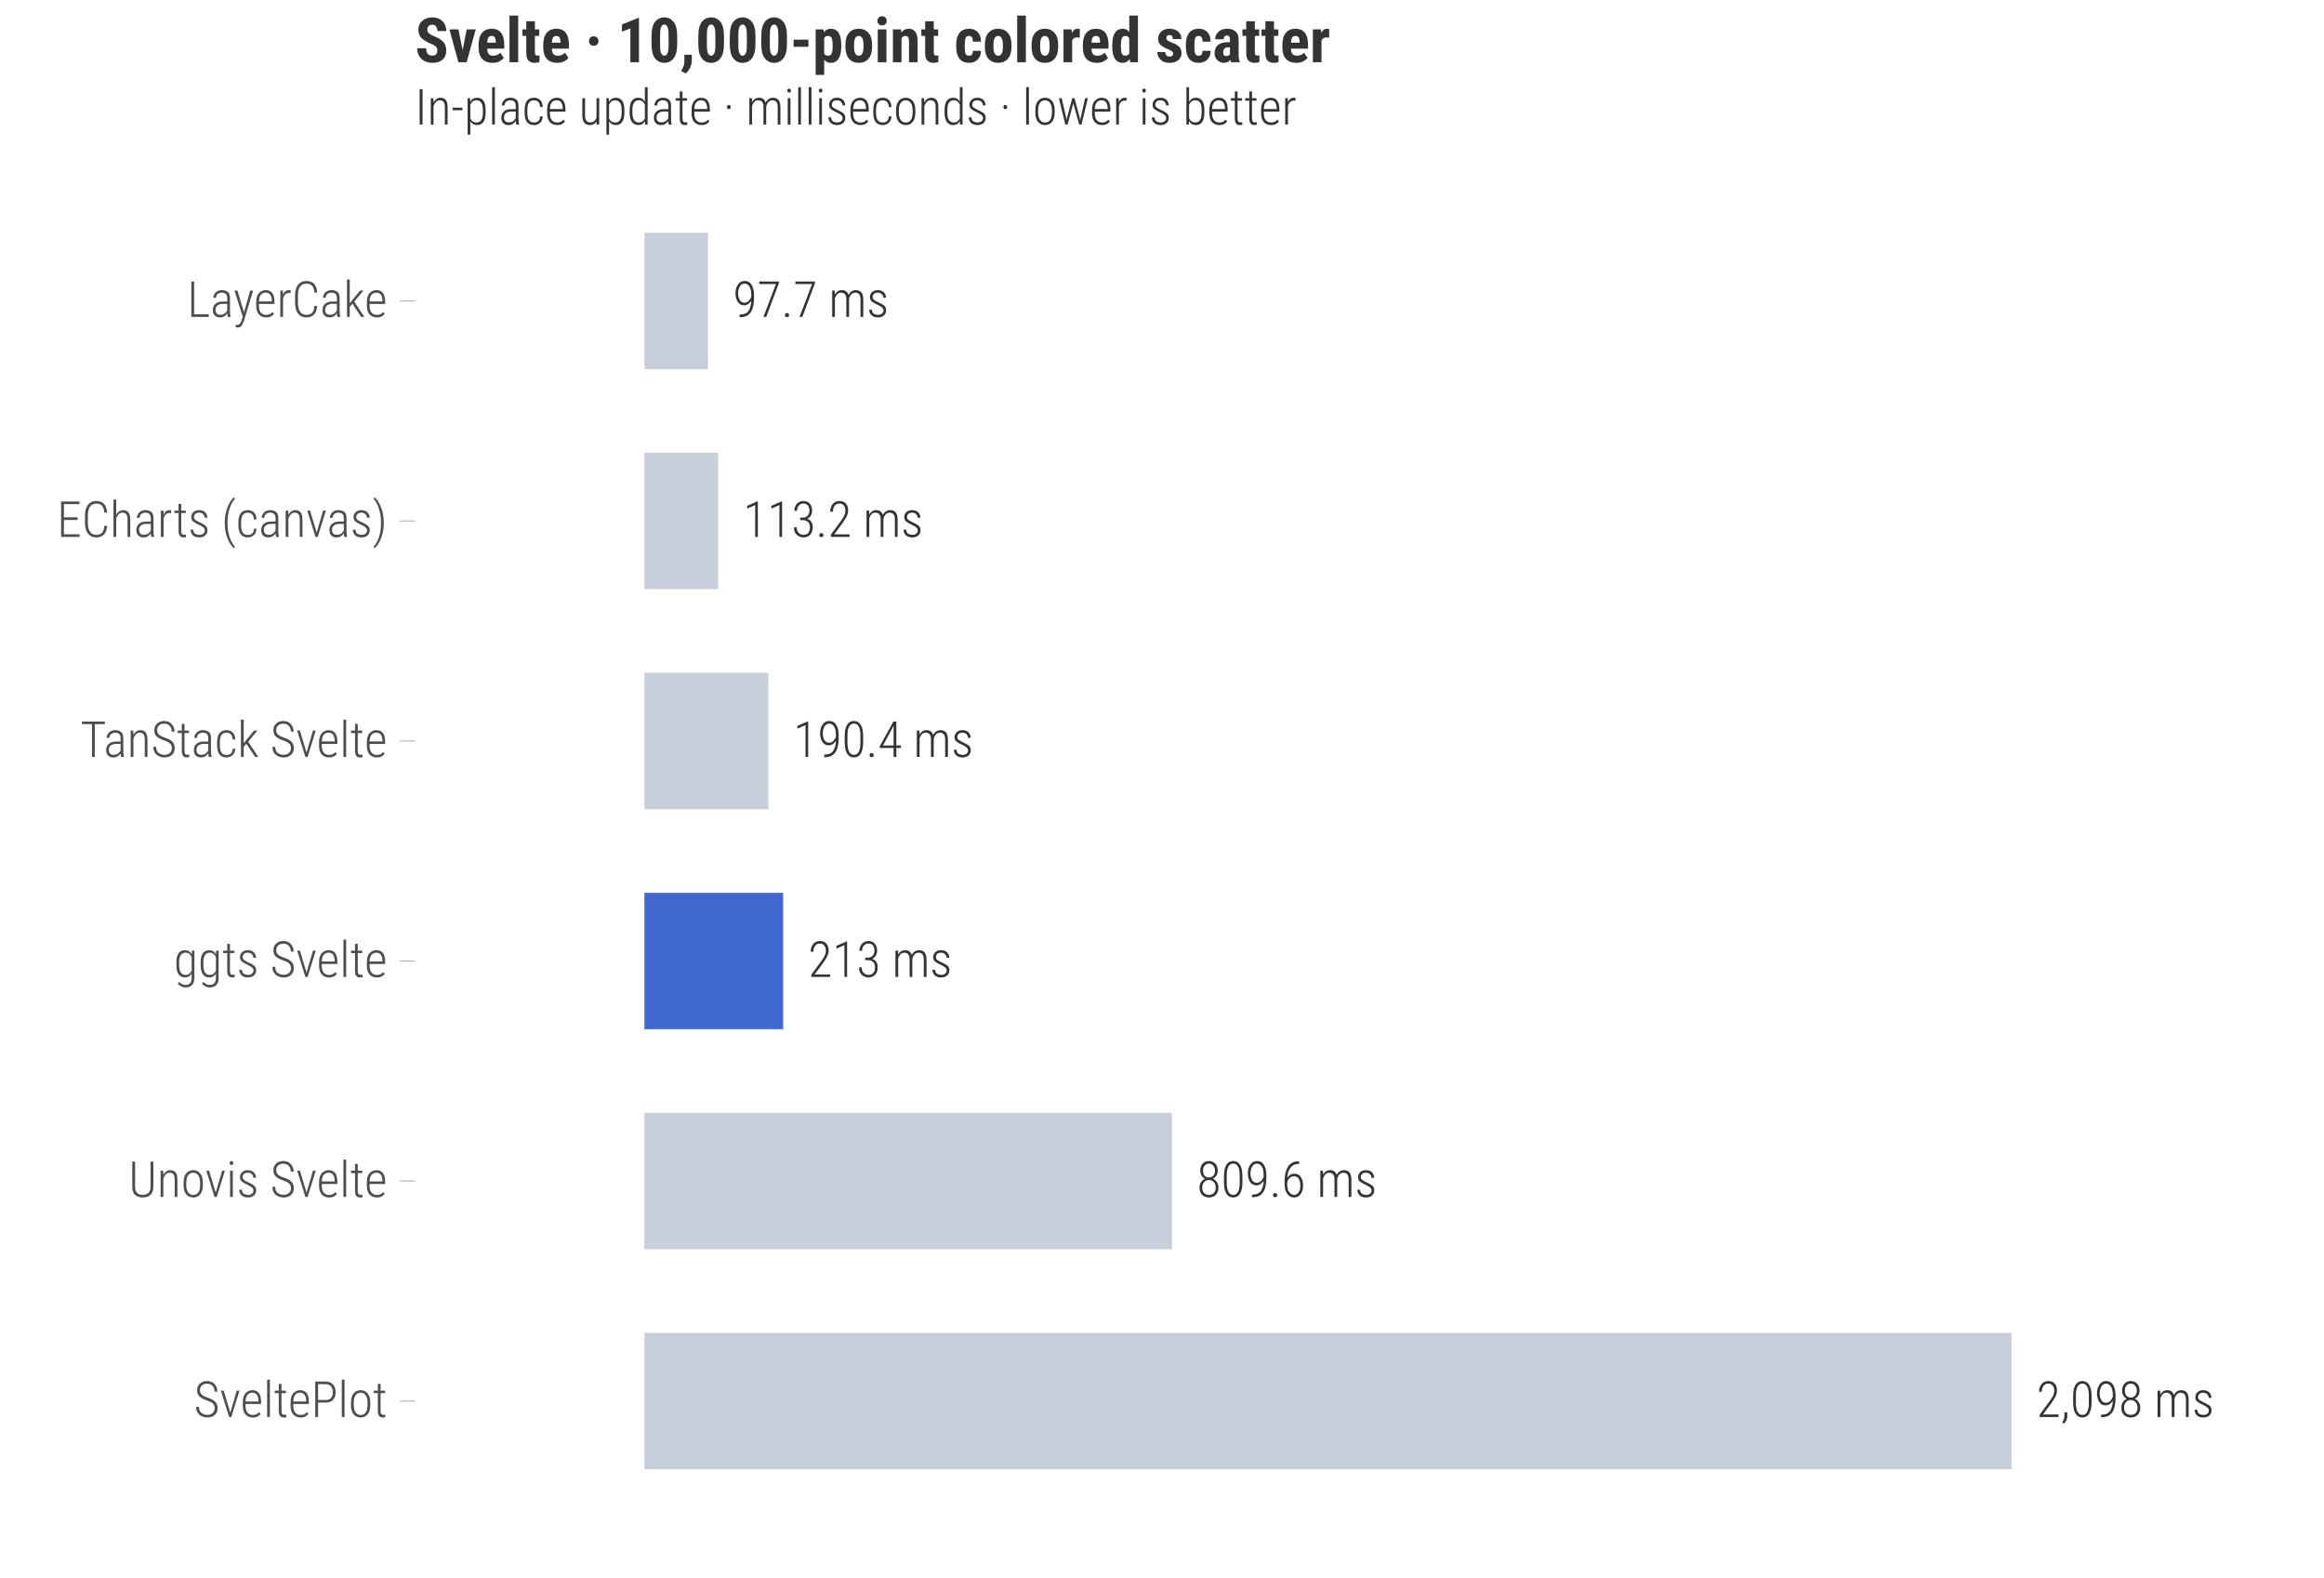
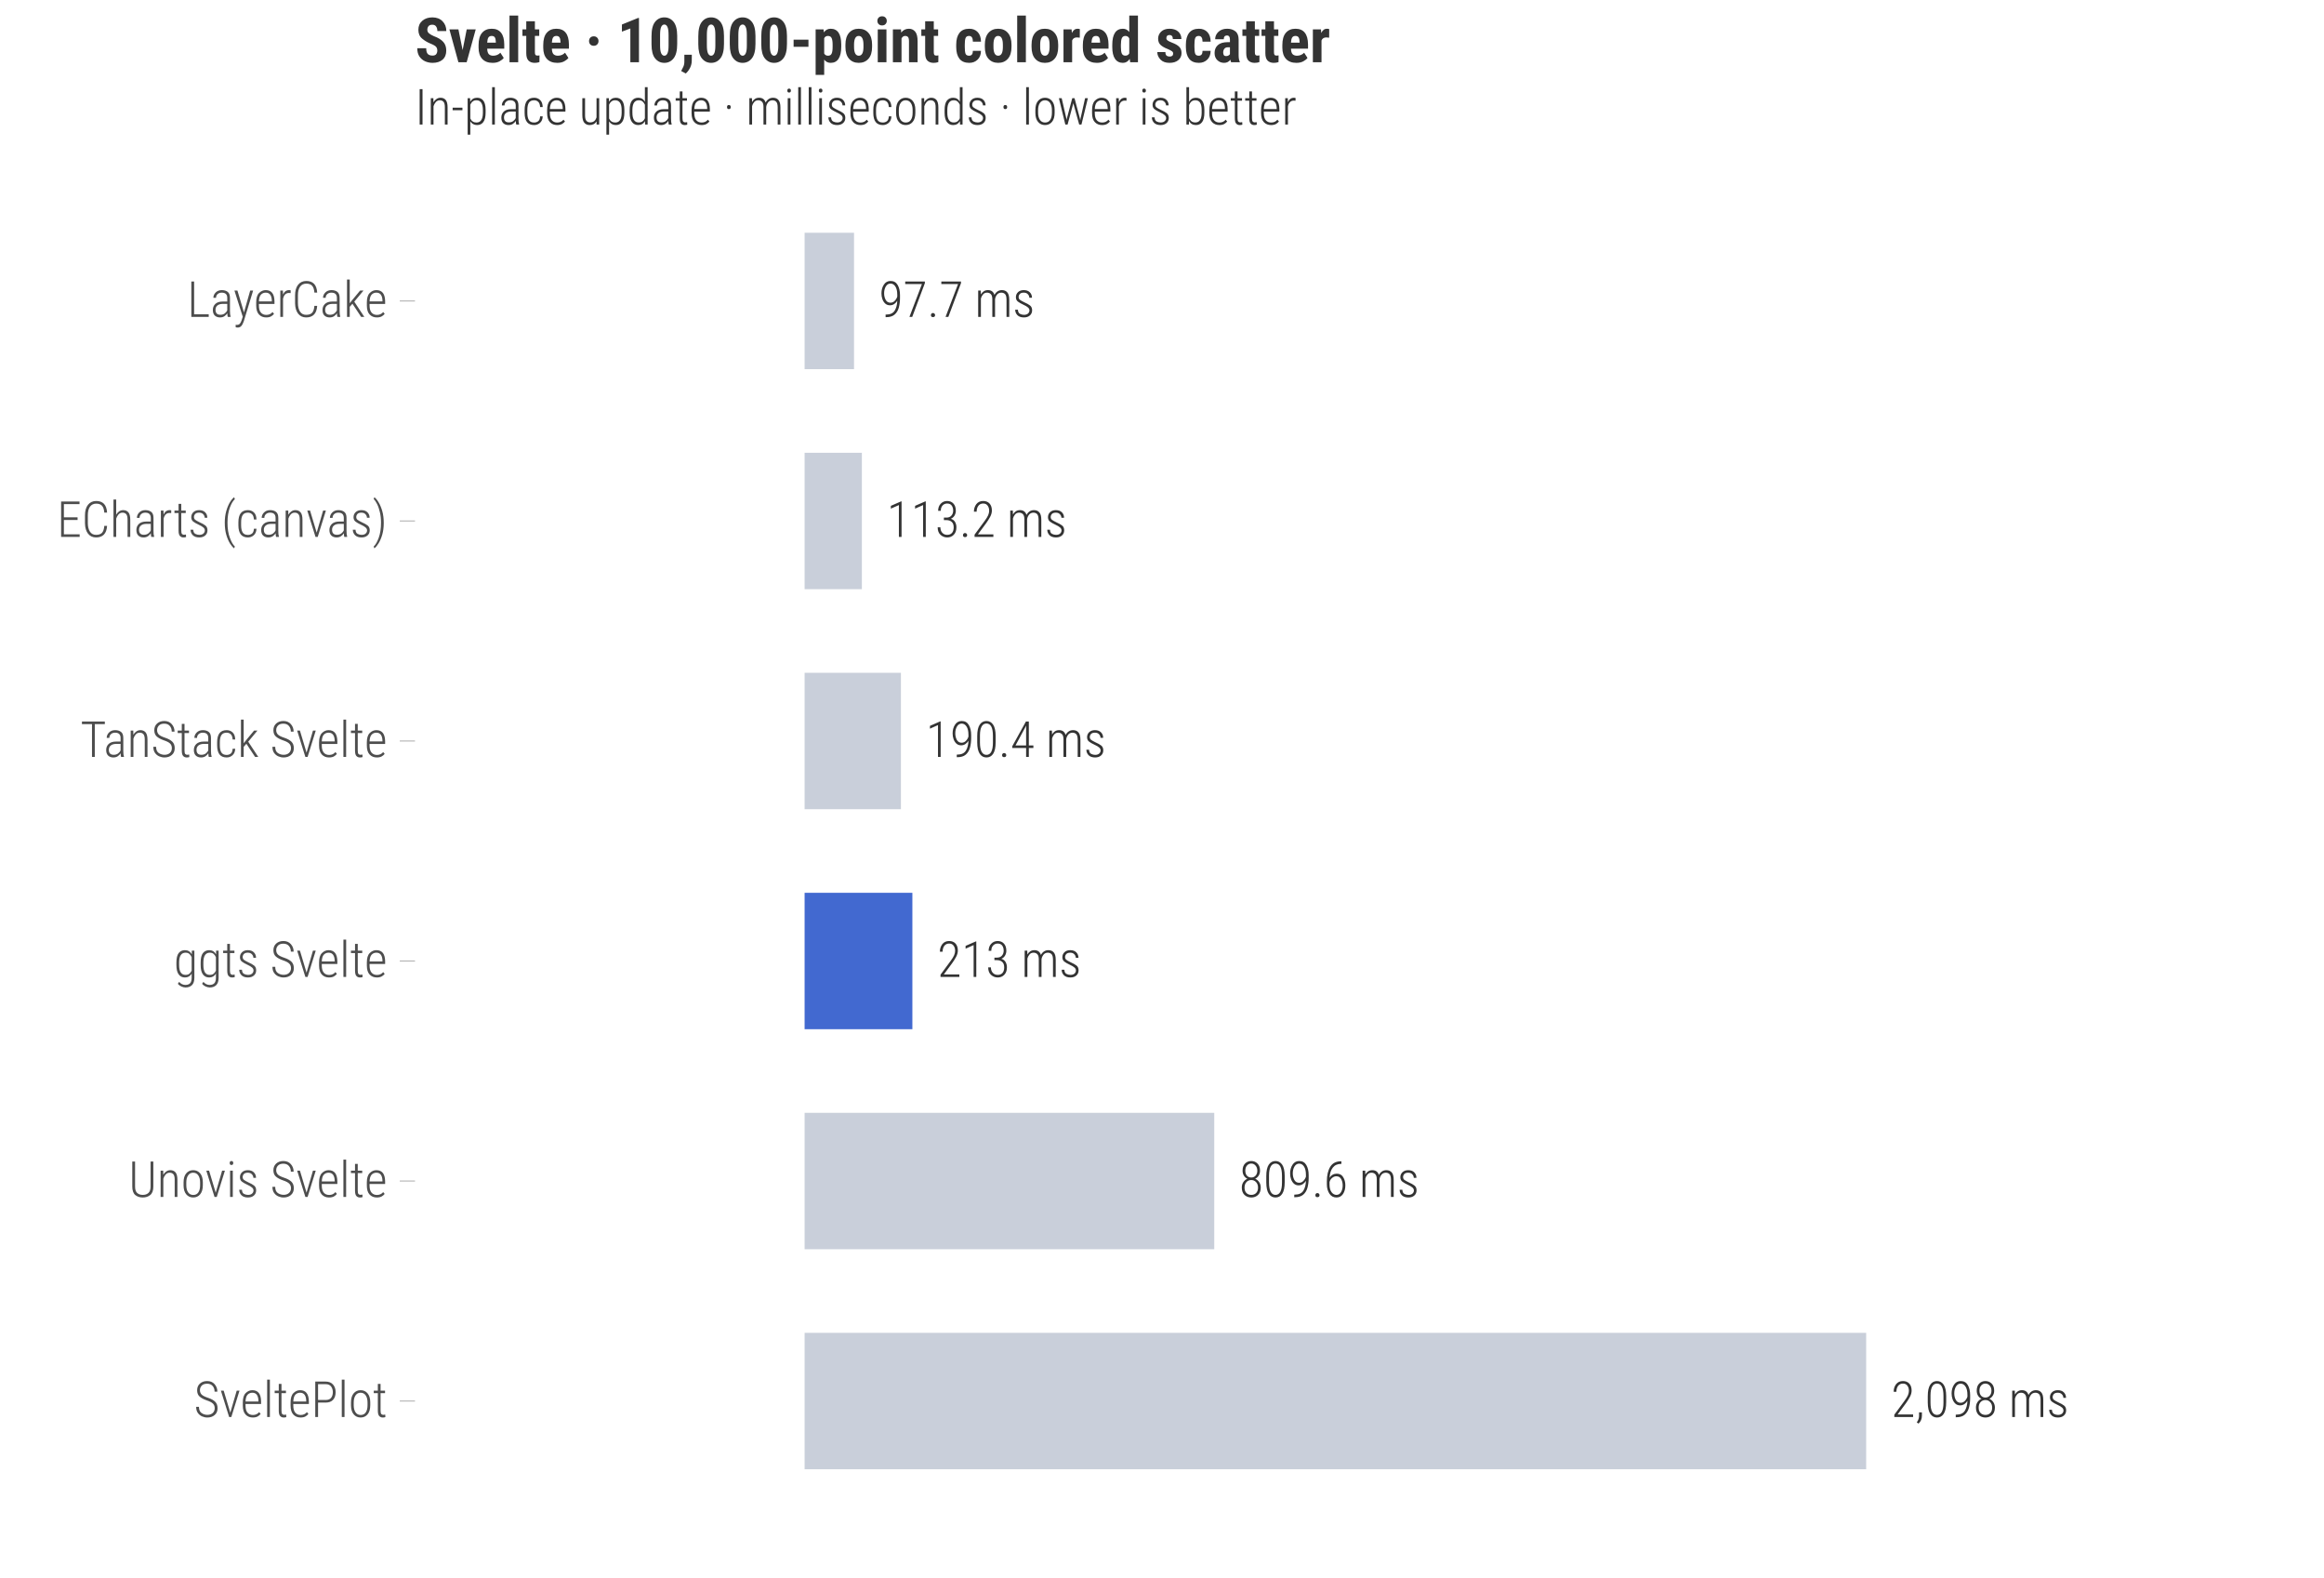
<svg xmlns="http://www.w3.org/2000/svg" width="560" height="380" viewBox="0 0 560 380" role="img" aria-label="Svelte · 10,000-point colored scatter. In-place update · milliseconds · lower is better. LayerCake: 97.7 ms; ECharts (canvas): 113.2 ms; TanStack Svelte: 190.4 ms; ggts Svelte: 213 ms; Unovis Svelte: 809.6 ms; SveltePlot: 2,098 ms." class="gg-plot" font-family="&quot;Roboto Condensed&quot;, &quot;Arial Narrow&quot;, Arial, sans-serif" font-size="11" font-weight="300" text-rendering="optimizeLegibility" shape-rendering="geometricPrecision">
  <rect class="gg-paper" width="560" height="380" fill="var(--gg-paper, #ffffff)" />
  <text class="gg-title" x="100" y="15" font-size="15" font-weight="700" fill="var(--gg-ink, #333333)">Svelte · 10,000-point colored scatter</text>
  <text class="gg-subtitle" x="100" y="30" font-size="12" font-weight="300" fill="var(--gg-ink, #333333)">In-place update · milliseconds · lower is better</text>
  <defs>
    <clipPath id="gg-clip-0">
      <rect width="456" height="318" />
    </clipPath>
  </defs>
  <g class="gg-panel" data-panel="0" transform="translate(100,46)">
    <rect class="gg-panel-background" width="456" height="318" fill="var(--gg-panel, #ffffff)" />
    <g class="gg-grid" stroke="var(--gg-grid, transparent)" stroke-width="0.25" vector-effect="non-scaling-stroke">
-       <line x1="55.27" y1="0" x2="55.27" y2="318" />
-       <line x1="133.79" y1="0" x2="133.79" y2="318" />
-       <line x1="212.3" y1="0" x2="212.3" y2="318" />
-       <line x1="290.81" y1="0" x2="290.81" y2="318" />
-       <line x1="369.32" y1="0" x2="369.32" y2="318" />
-       <line x1="447.83" y1="0" x2="447.83" y2="318" />
+       <line x1="32.92" y1="0" x2="32.92" y2="318" />
+       <line x1="93.88" y1="0" x2="93.88" y2="318" />
+       <line x1="154.84" y1="0" x2="154.84" y2="318" />
+       <line x1="215.81" y1="0" x2="215.81" y2="318" />
+       <line x1="276.77" y1="0" x2="276.77" y2="318" />
+       <line x1="337.73" y1="0" x2="337.73" y2="318" />
+       <line x1="398.7" y1="0" x2="398.7" y2="318" />
      <line x1="0" y1="26.5" x2="456" y2="26.5" />
      <line x1="0" y1="79.5" x2="456" y2="79.5" />
      <line x1="0" y1="132.5" x2="456" y2="132.5" />
      <line x1="0" y1="185.5" x2="456" y2="185.5" />
      <line x1="0" y1="238.5" x2="456" y2="238.5" />
      <line x1="0" y1="291.5" x2="456" y2="291.5" />
    </g>
    <g class="gg-marks" clip-path="url(#gg-clip-0)">
      <g class="gg-batch gg-rects" data-layer="0">
-         <rect x="55.27" y="10.07" width="15.34" height="32.86" fill="#c9cfda" />
-         <rect x="55.27" y="63.07" width="17.78" height="32.86" fill="#c9cfda" />
-         <rect x="55.27" y="116.07" width="29.9" height="32.86" fill="#c9cfda" />
-         <rect x="55.27" y="169.07" width="33.45" height="32.86" fill="#4269d0" />
-         <rect x="55.27" y="222.07" width="127.13" height="32.86" fill="#c9cfda" />
-         <rect x="55.27" y="275.07" width="329.44" height="32.86" fill="#c9cfda" />
+         <rect x="93.88" y="10.07" width="11.91" height="32.86" fill="#c9cfda" />
+         <rect x="93.88" y="63.07" width="13.8" height="32.86" fill="#c9cfda" />
+         <rect x="93.88" y="116.07" width="23.21" height="32.86" fill="#c9cfda" />
+         <rect x="93.88" y="169.07" width="25.97" height="32.86" fill="#4269d0" />
+         <rect x="93.88" y="222.07" width="98.71" height="32.86" fill="#c9cfda" />
+         <rect x="93.88" y="275.07" width="255.8" height="32.86" fill="#c9cfda" />
      </g>
      <g class="gg-batch gg-glyphs" data-layer="1" font-size="12" text-anchor="start">
-         <text x="76.61" y="26.5" dy="0.32em" fill="var(--gg-ink, #333333)">97.7 ms</text>
-         <text x="79.05" y="79.5" dy="0.32em" fill="var(--gg-ink, #333333)">113.2 ms</text>
-         <text x="91.17" y="132.5" dy="0.32em" fill="var(--gg-ink, #333333)">190.4 ms</text>
-         <text x="94.72" y="185.5" dy="0.32em" fill="var(--gg-ink, #333333)">213 ms</text>
-         <text x="188.4" y="238.5" dy="0.32em" fill="var(--gg-ink, #333333)">809.6 ms</text>
-         <text x="390.71" y="291.5" dy="0.32em" fill="var(--gg-ink, #333333)">2,098 ms</text>
+         <text x="111.79" y="26.5" dy="0.32em" fill="var(--gg-ink, #333333)">97.7 ms</text>
+         <text x="113.68" y="79.5" dy="0.32em" fill="var(--gg-ink, #333333)">113.2 ms</text>
+         <text x="123.1" y="132.5" dy="0.32em" fill="var(--gg-ink, #333333)">190.4 ms</text>
+         <text x="125.85" y="185.5" dy="0.32em" fill="var(--gg-ink, #333333)">213 ms</text>
+         <text x="198.59" y="238.5" dy="0.32em" fill="var(--gg-ink, #333333)">809.6 ms</text>
+         <text x="355.68" y="291.5" dy="0.32em" fill="var(--gg-ink, #333333)">2,098 ms</text>
      </g>
    </g>
    <rect class="gg-panel-border" width="456" height="318" fill="none" stroke="var(--gg-panelBorder, transparent)" stroke-width="0.5" vector-effect="non-scaling-stroke" />
  </g>
  <g class="gg-axis gg-axis-y" transform="translate(100,46)">
    <g class="gg-tick" transform="translate(0,26.5)">
      <line x2="-3.67" stroke="var(--gg-tickColor, #b3b3b3)" stroke-width="0.25" vector-effect="non-scaling-stroke" />
      <text x="-6.67" dy="0.32em" text-anchor="end" fill="var(--gg-axisText, #4d4d4d)" font-size="12" font-weight="300">LayerCake</text>
    </g>
    <g class="gg-tick" transform="translate(0,79.5)">
      <line x2="-3.67" stroke="var(--gg-tickColor, #b3b3b3)" stroke-width="0.25" vector-effect="non-scaling-stroke" />
      <text x="-6.67" dy="0.32em" text-anchor="end" fill="var(--gg-axisText, #4d4d4d)" font-size="12" font-weight="300">ECharts (canvas)</text>
    </g>
    <g class="gg-tick" transform="translate(0,132.5)">
      <line x2="-3.67" stroke="var(--gg-tickColor, #b3b3b3)" stroke-width="0.25" vector-effect="non-scaling-stroke" />
      <text x="-6.67" dy="0.32em" text-anchor="end" fill="var(--gg-axisText, #4d4d4d)" font-size="12" font-weight="300">TanStack Svelte</text>
    </g>
    <g class="gg-tick" transform="translate(0,185.5)">
      <line x2="-3.67" stroke="var(--gg-tickColor, #b3b3b3)" stroke-width="0.25" vector-effect="non-scaling-stroke" />
      <text x="-6.67" dy="0.32em" text-anchor="end" fill="var(--gg-axisText, #4d4d4d)" font-size="12" font-weight="300">ggts Svelte</text>
    </g>
    <g class="gg-tick" transform="translate(0,238.5)">
      <line x2="-3.67" stroke="var(--gg-tickColor, #b3b3b3)" stroke-width="0.25" vector-effect="non-scaling-stroke" />
      <text x="-6.67" dy="0.32em" text-anchor="end" fill="var(--gg-axisText, #4d4d4d)" font-size="12" font-weight="300">Unovis Svelte</text>
    </g>
    <g class="gg-tick" transform="translate(0,291.5)">
      <line x2="-3.67" stroke="var(--gg-tickColor, #b3b3b3)" stroke-width="0.25" vector-effect="non-scaling-stroke" />
      <text x="-6.67" dy="0.32em" text-anchor="end" fill="var(--gg-axisText, #4d4d4d)" font-size="12" font-weight="300">SveltePlot</text>
    </g>
  </g>
</svg>
